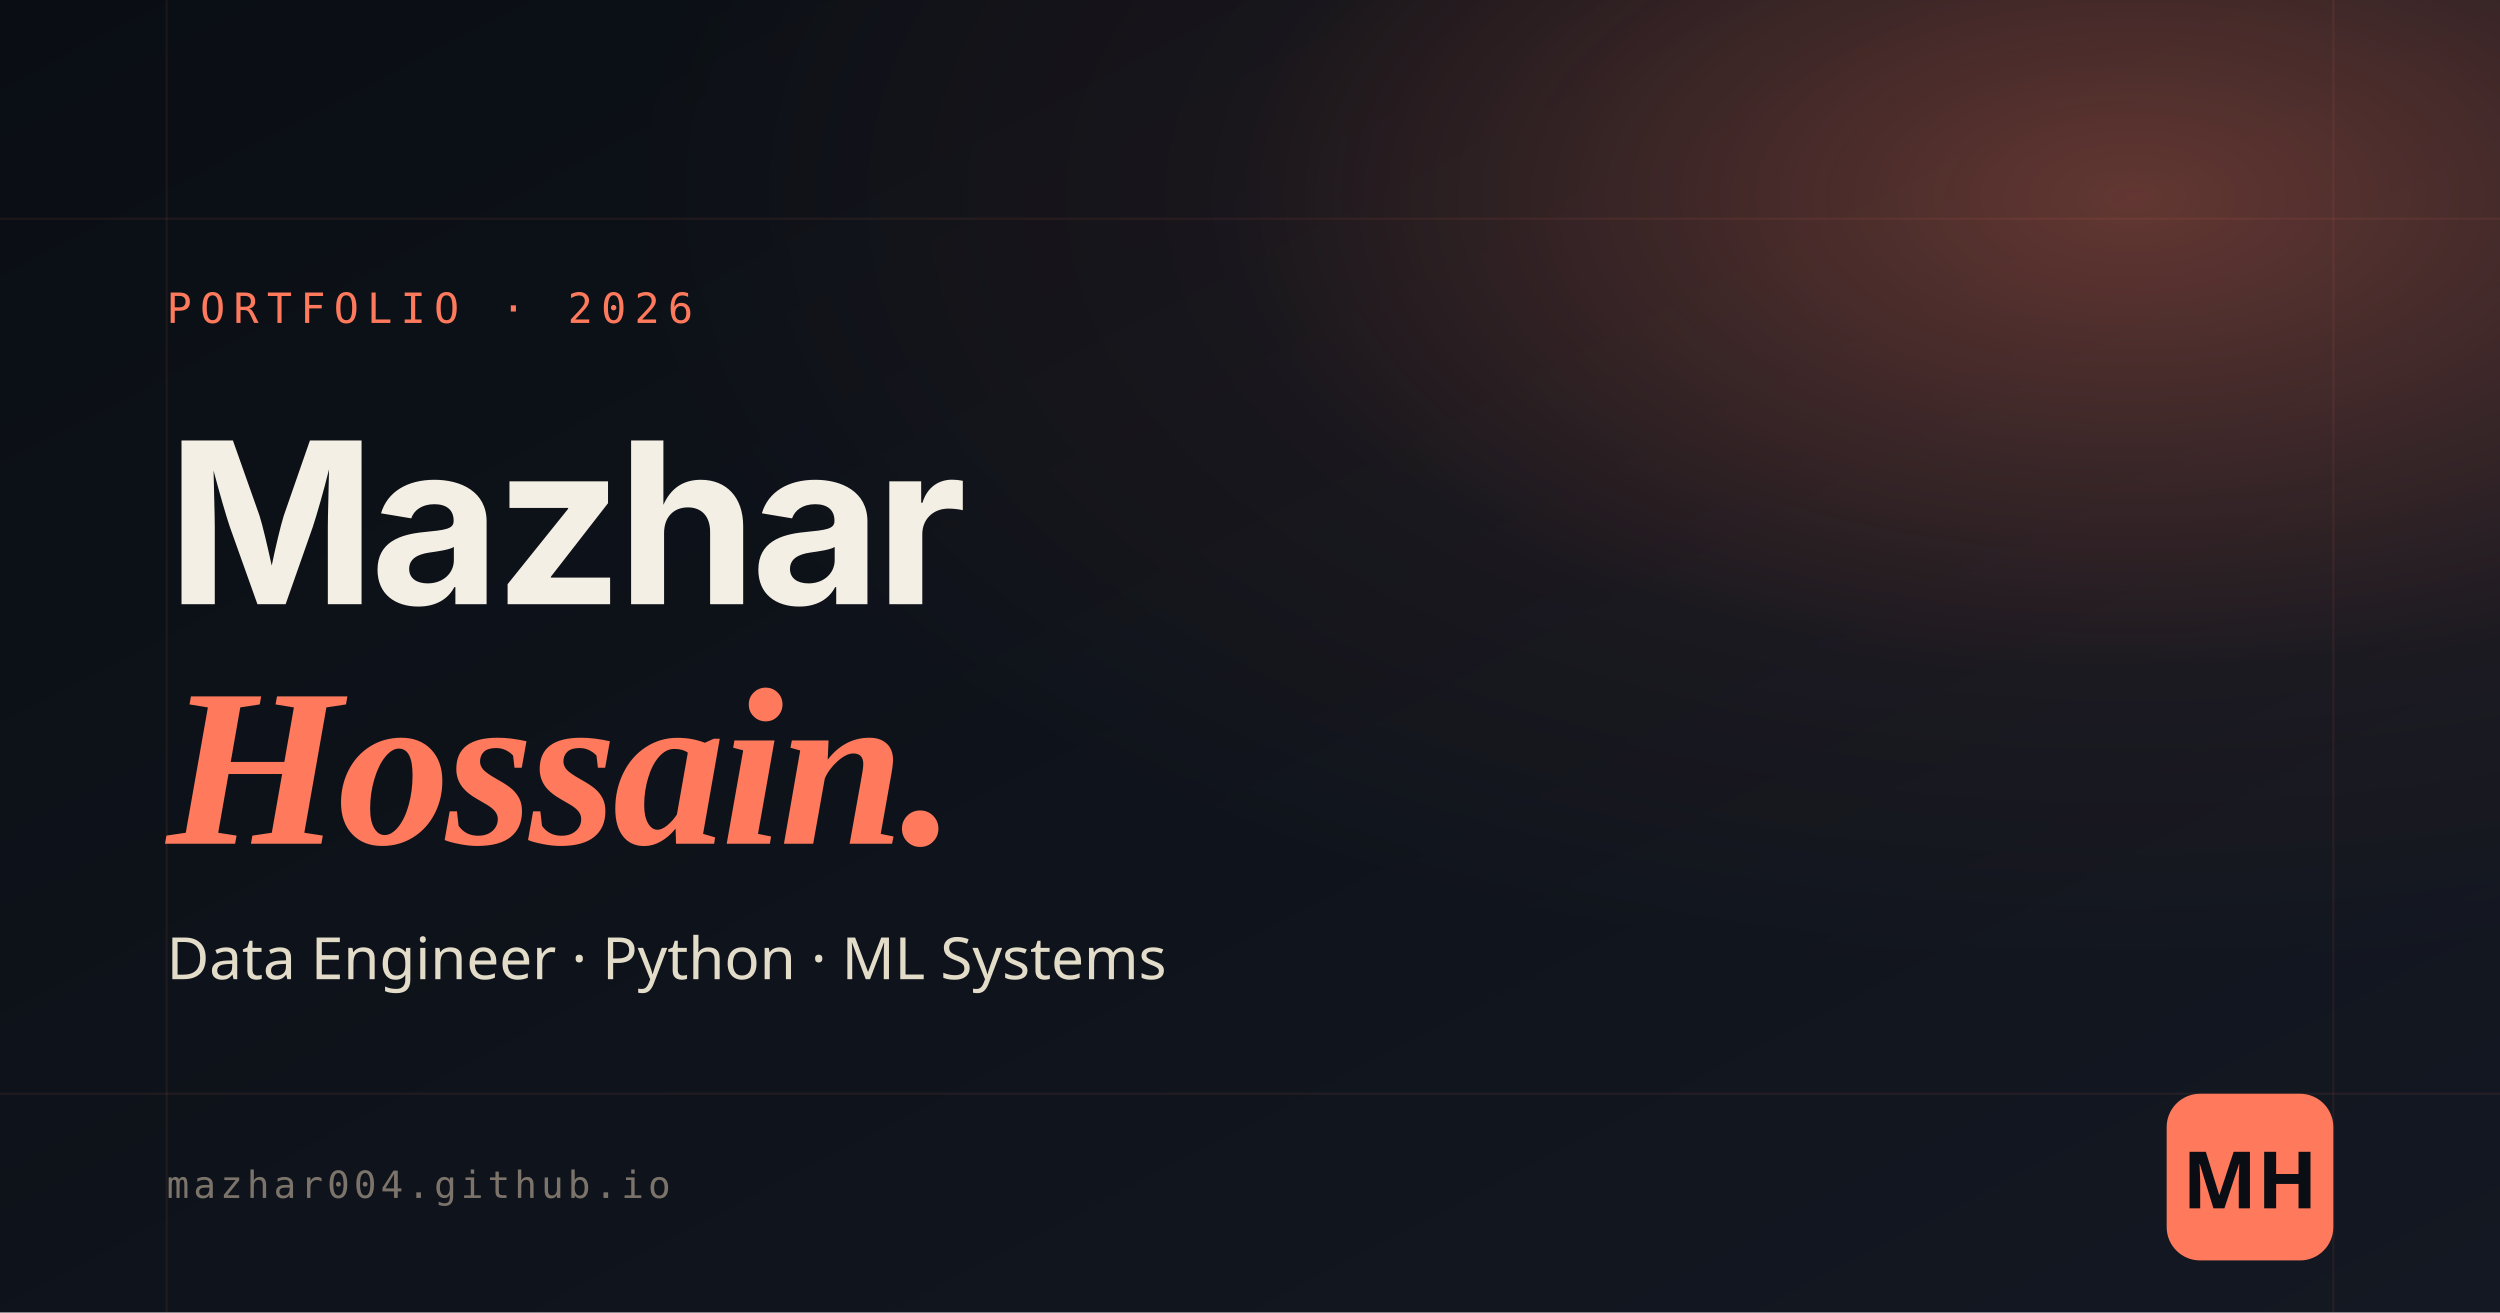
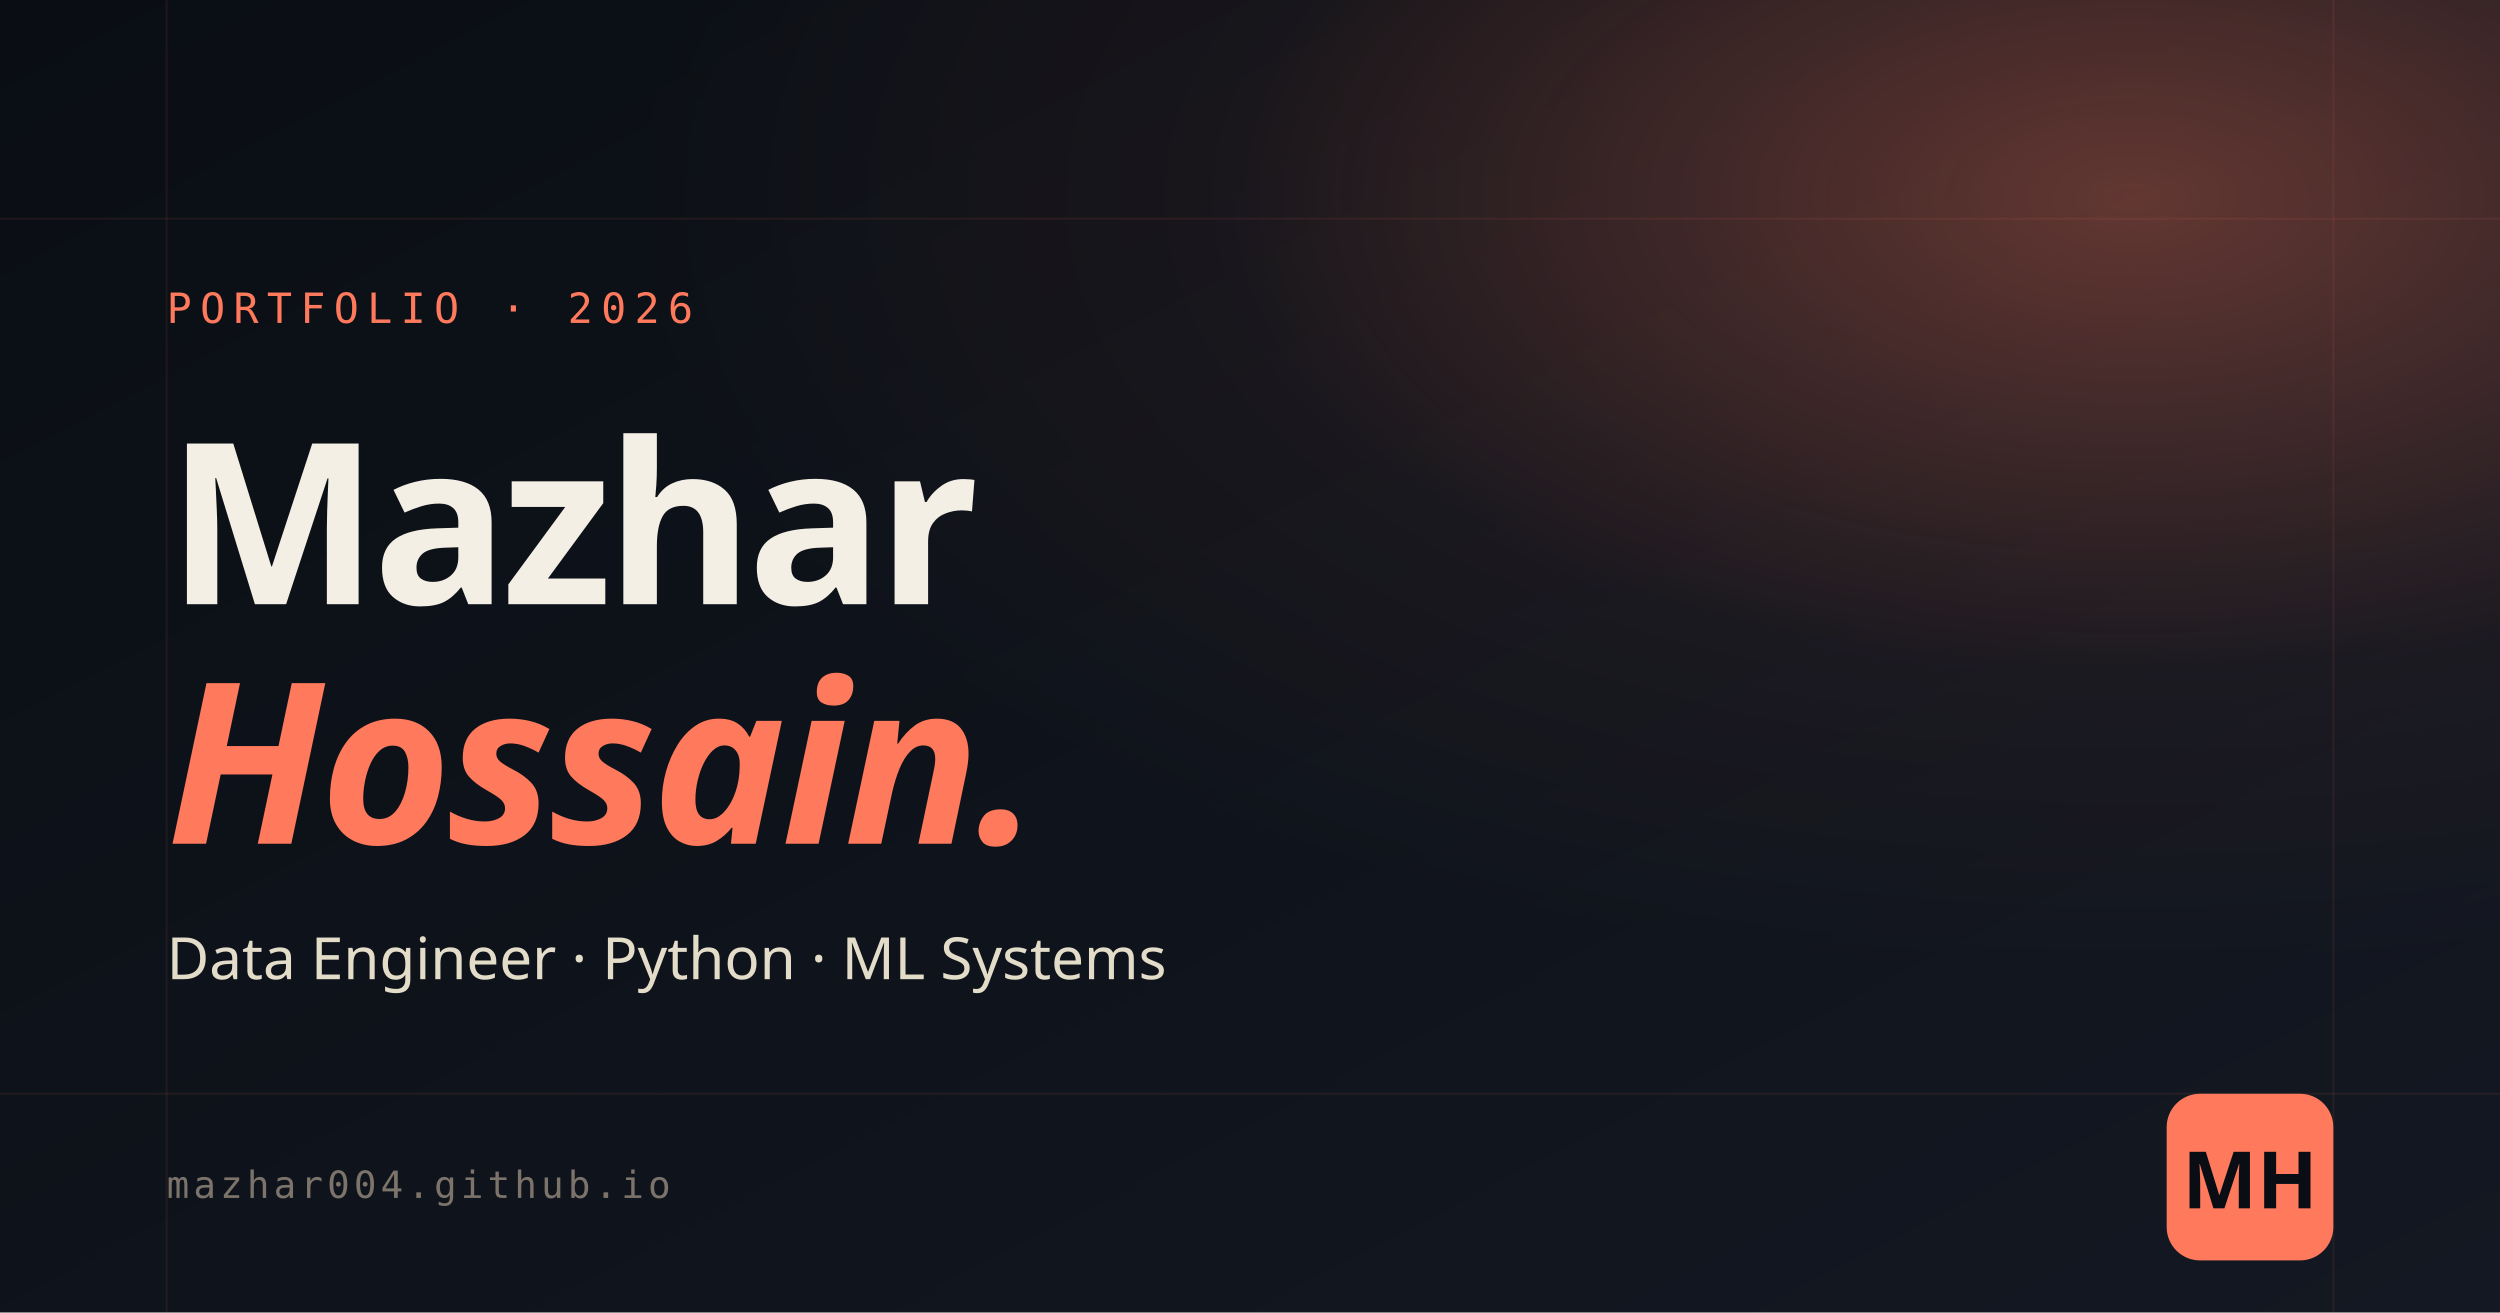
<svg xmlns="http://www.w3.org/2000/svg" viewBox="0 0 1200 630" width="1200" height="630">
  <defs>
    <linearGradient id="bg" x1="0" y1="0" x2="1" y2="1">
      <stop offset="0%" stop-color="#0a0e14" />
      <stop offset="100%" stop-color="#131822" />
    </linearGradient>
    <radialGradient id="glow" cx="0.85" cy="0.15" r="0.6">
      <stop offset="0%" stop-color="#ff7a5c" stop-opacity="0.35" />
      <stop offset="60%" stop-color="#ff7a5c" stop-opacity="0.05" />
      <stop offset="100%" stop-color="#ff7a5c" stop-opacity="0" />
    </radialGradient>
  </defs>
  <rect width="1200" height="630" fill="url(#bg)" />
  <rect width="1200" height="630" fill="url(#glow)" />
  <g stroke="#ff7a5c" stroke-opacity="0.08" stroke-width="1">
    <line x1="0" y1="105" x2="1200" y2="105" />
    <line x1="0" y1="525" x2="1200" y2="525" />
    <line x1="80" y1="0" x2="80" y2="630" />
    <line x1="1120" y1="0" x2="1120" y2="630" />
  </g>
-   <text x="80" y="155" font-family="'JetBrains Mono', ui-monospace, 'SF Mono', Menlo, monospace" font-size="20" fill="#ff7a5c" letter-spacing="4">PORTFOLIO · 2026</text>
-   <text x="80" y="290" font-family="'Bricolage Grotesque', -apple-system, system-ui, sans-serif" font-size="108" font-weight="700" fill="#f4efe4" letter-spacing="-3">Mazhar</text>
-   <text x="80" y="405" font-family="'Fraunces', 'Times New Roman', serif" font-size="108" font-weight="600" font-style="italic" fill="#ff7a5c" letter-spacing="-2">Hossain.</text>
-   <text x="80" y="470" font-family="'Inter Tight', system-ui, sans-serif" font-size="28" fill="#e3dcc9" font-weight="500">Data Engineer · Python · ML Systems</text>
-   <text x="80" y="575" font-family="'JetBrains Mono', monospace" font-size="18" fill="#7c736a" letter-spacing="2">mazhar004.github.io</text>
+   <text x="80" y="155" font-family="'IBM Plex Mono', ui-monospace, monospace" font-size="20" fill="#ff7a5c" letter-spacing="4">PORTFOLIO · 2026</text>
+   <text x="80" y="290" font-family="'IBM Plex Sans', system-ui, sans-serif" font-size="108" font-weight="700" fill="#f4efe4" letter-spacing="-3">Mazhar</text>
+   <text x="80" y="405" font-family="'IBM Plex Sans', system-ui, sans-serif" font-size="108" font-weight="600" font-style="italic" fill="#ff7a5c" letter-spacing="-2">Hossain.</text>
+   <text x="80" y="470" font-family="'IBM Plex Sans', system-ui, sans-serif" font-size="28" fill="#e3dcc9" font-weight="500">Data Engineer · Python · ML Systems</text>
+   <text x="80" y="575" font-family="'IBM Plex Mono', monospace" font-size="18" fill="#7c736a" letter-spacing="2">mazhar004.github.io</text>
  <g transform="translate(1040, 525)">
    <rect x="0" y="0" width="80" height="80" rx="16" fill="#ff7a5c" />
-     <text x="40" y="55" font-family="'Bricolage Grotesque', sans-serif" font-size="38" font-weight="700" text-anchor="middle" fill="#0a0e14">MH</text>
+     <text x="40" y="55" font-family="'IBM Plex Sans', system-ui, sans-serif" font-size="38" font-weight="700" text-anchor="middle" fill="#0a0e14">MH</text>
  </g>
</svg>
